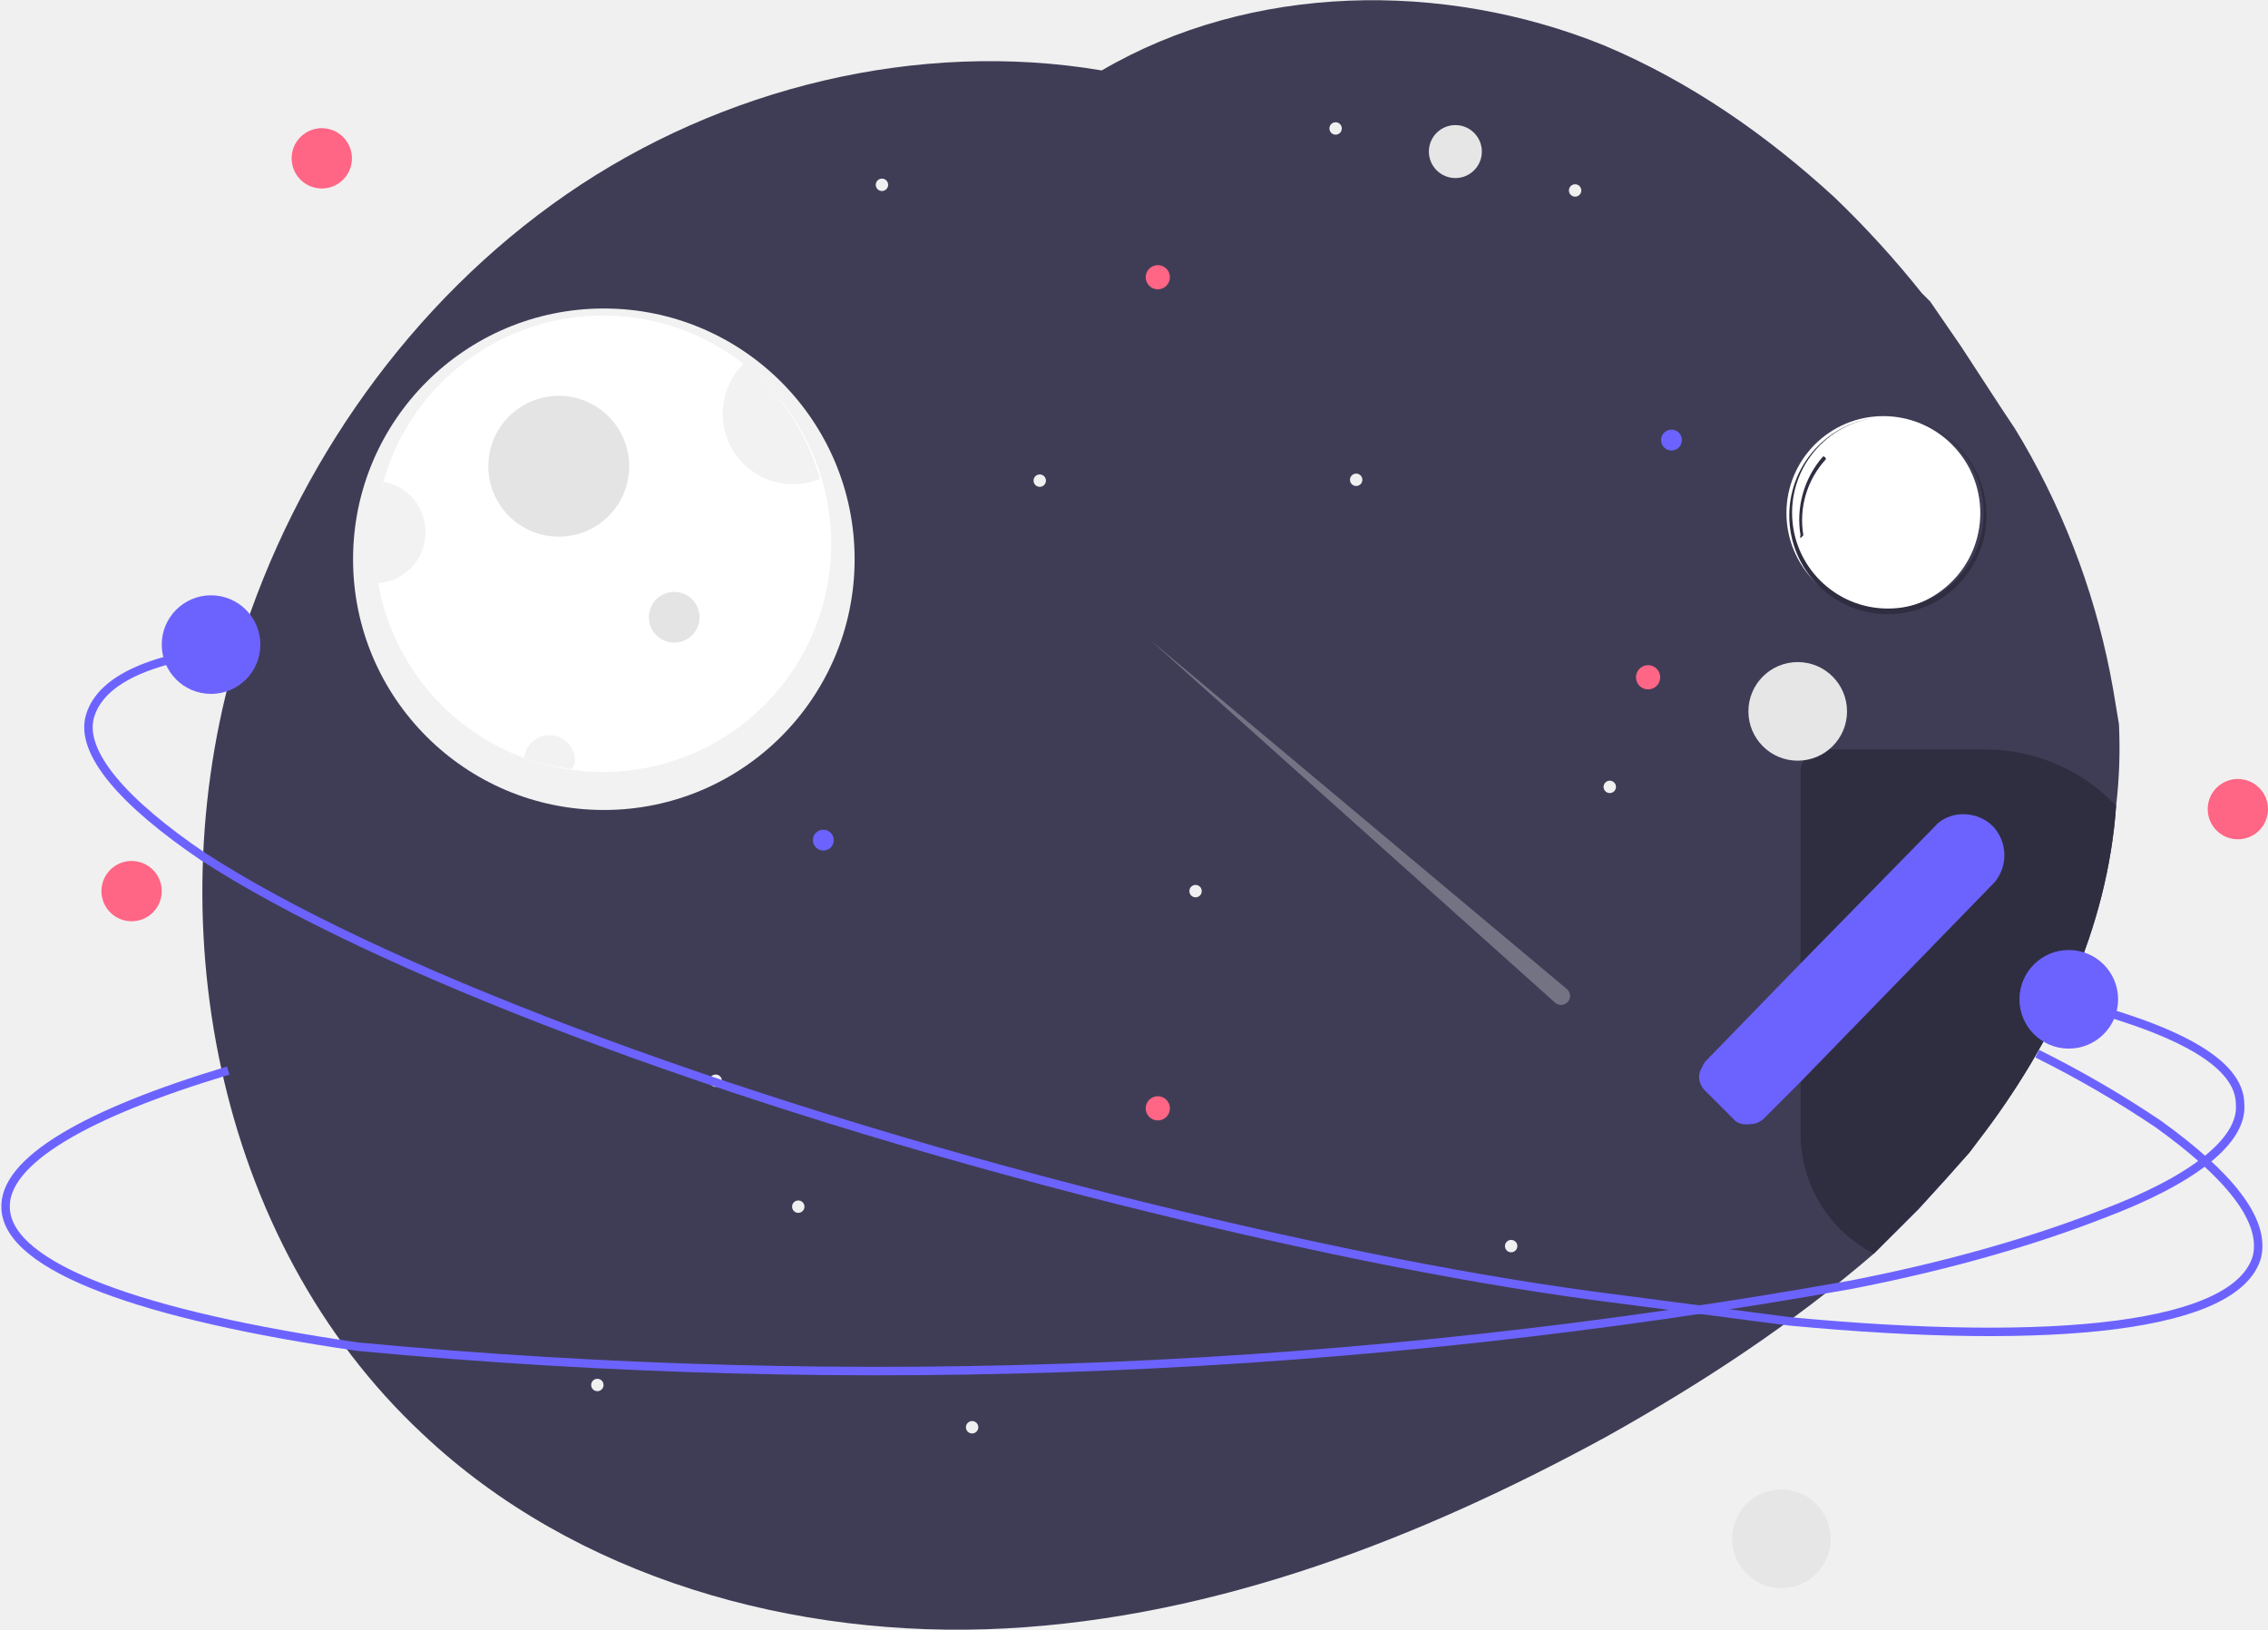
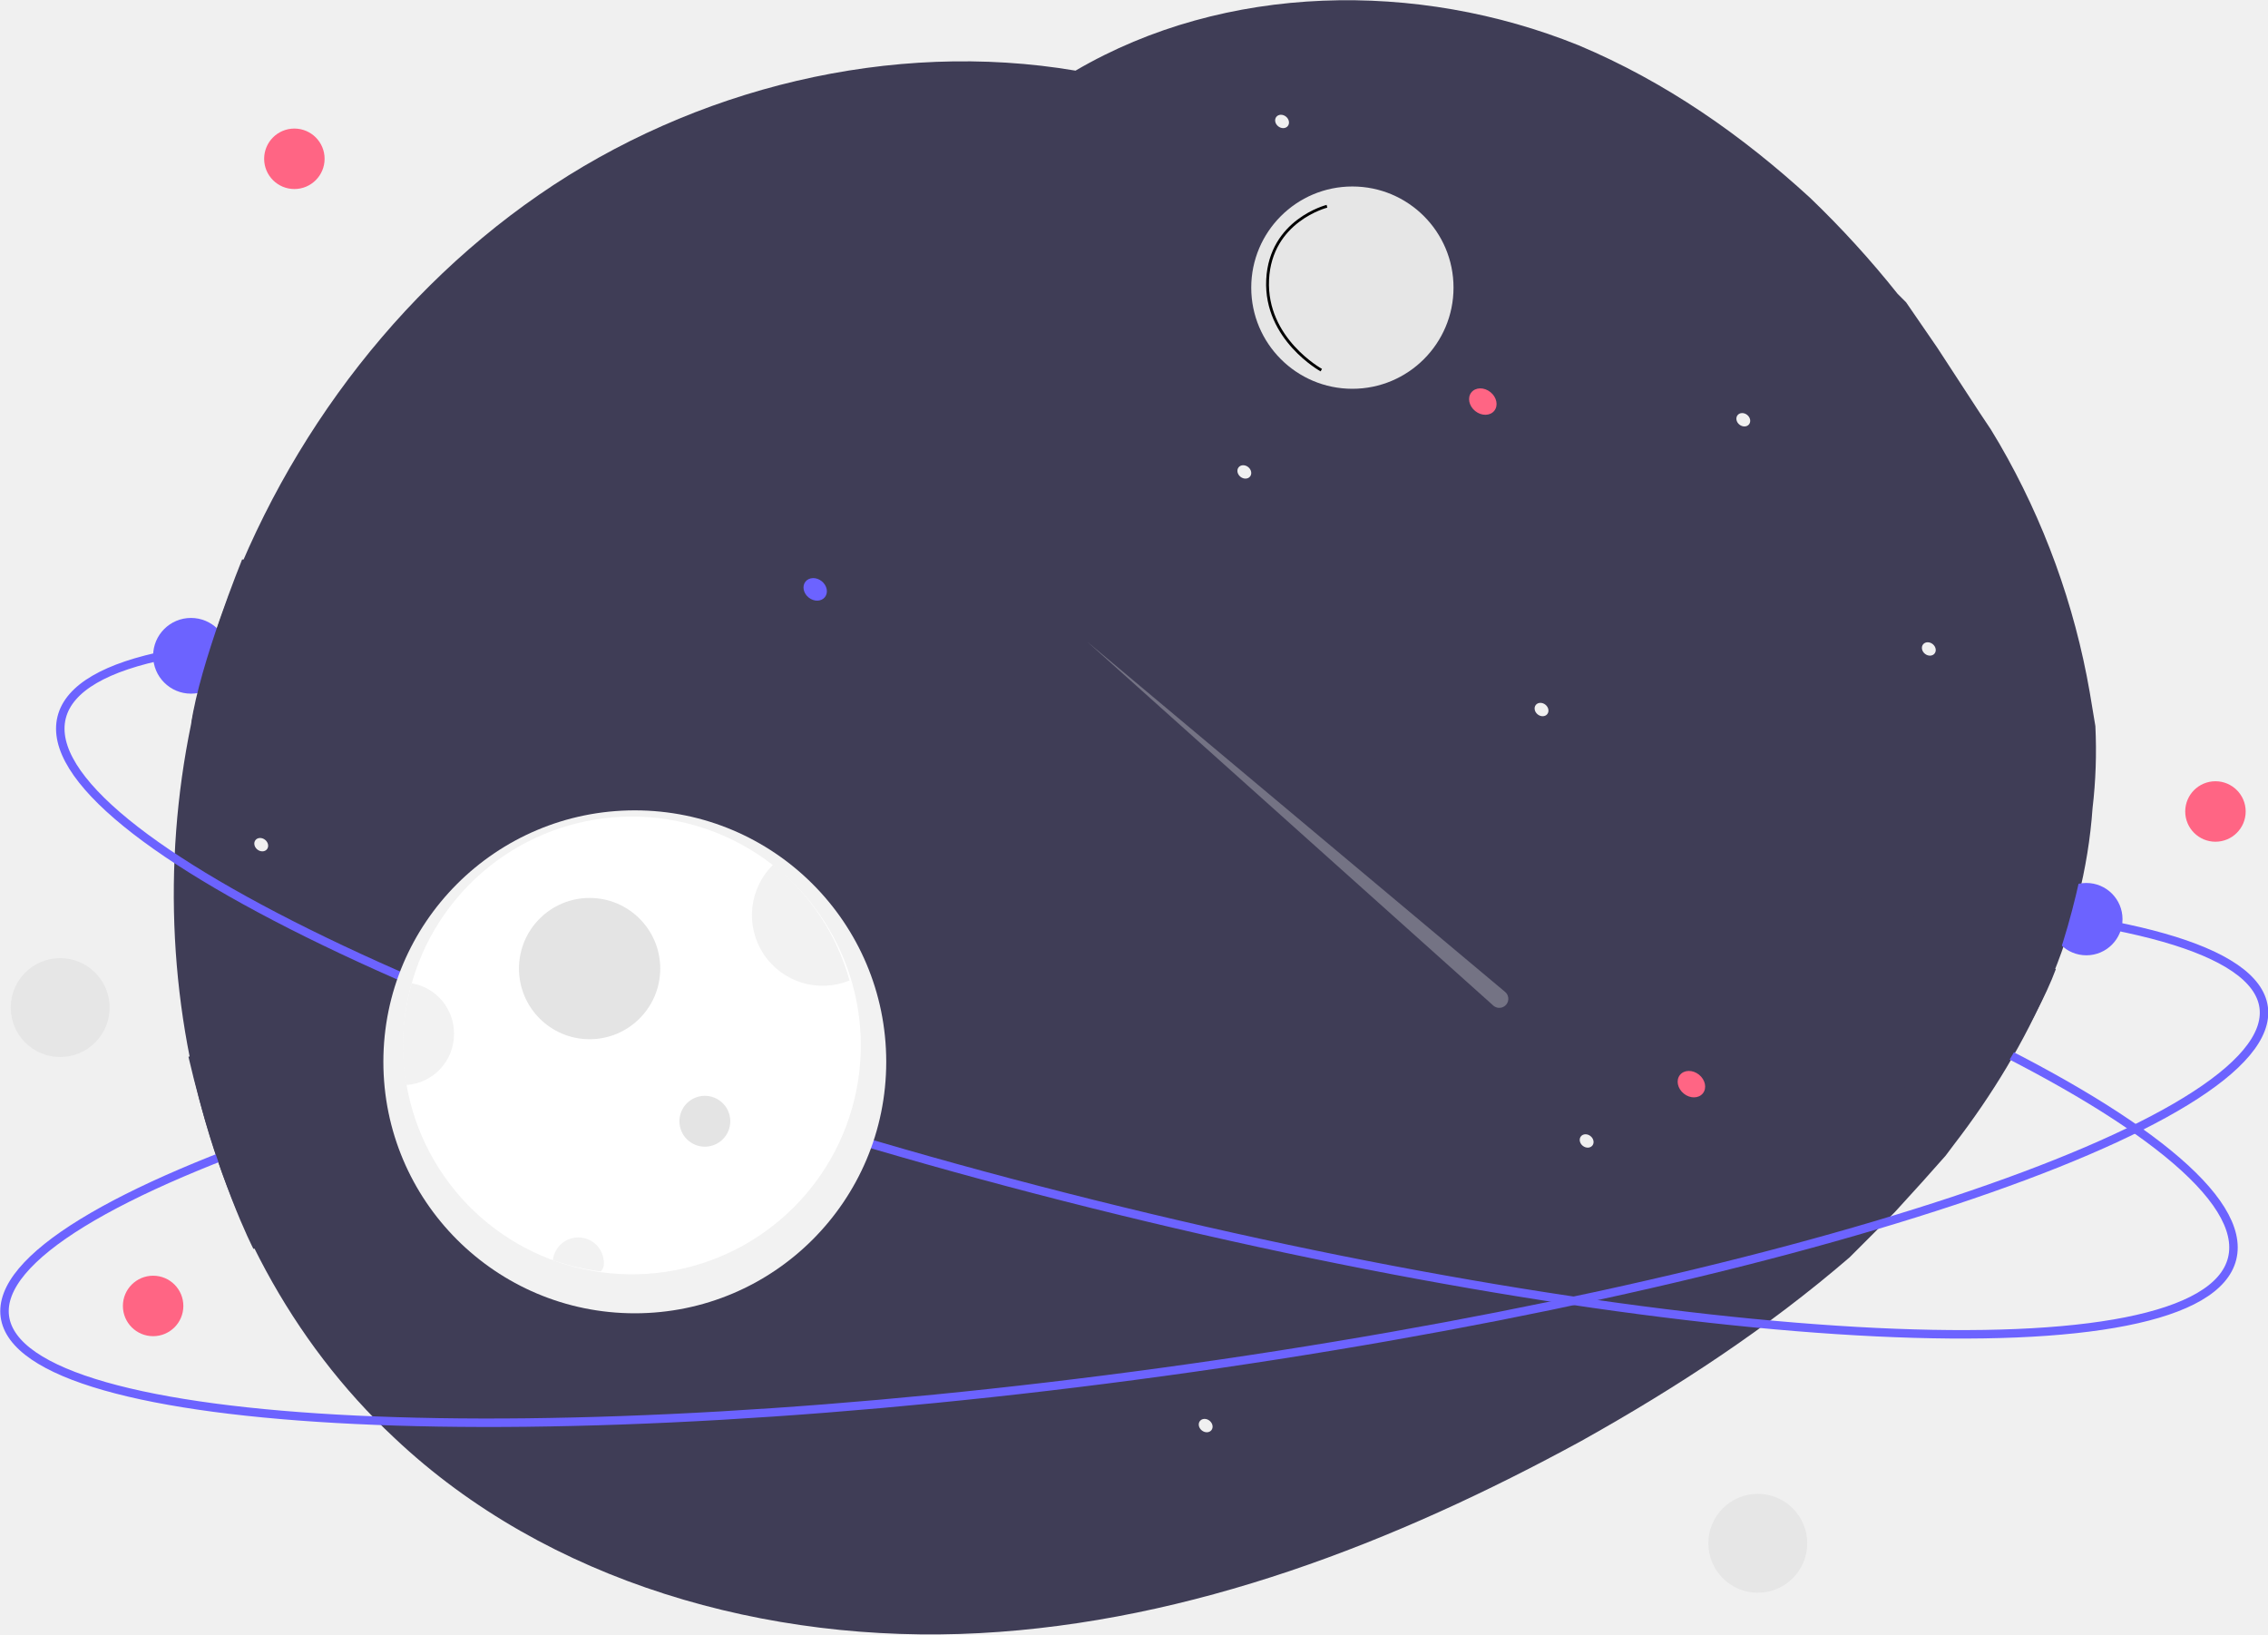
- <svg xmlns="http://www.w3.org/2000/svg" id="a27b99c7-e964-4c47-a10a-750eac27831c" width="804.9" height="578.4" viewBox="0 0 804.9 578.4">
-   <path d="M763 286c-3 43-22 84-49 119l-3 4-8 9-10 11-9 9-7 7c-29 25-61 46-95 65-66 36-138 64-213 68s-153-18-207-69c-74-69-95-184-65-280 20-64 61-122 116-160s125-55 190-44c53-31 121-32 178-9 31 13 58 32 82 54a344 344 0 0 1 31 34l3 3 11 16 15 23 4 6 3 5a266 266 0 0 1 32 88l2 12a175 175 0 0 1-1 29Z" transform="translate(-12)" style="fill:#3f3d56" />
-   <path d="M568 351 420 227l144 129a3 3 0 1 0 4-5Z" transform="translate(-12)" style="fill:#f0f0f0;opacity:.3;isolation:isolate" />
+ <svg xmlns="http://www.w3.org/2000/svg" id="Globe" width="802.8" height="578.4" viewBox="0 0 802.8 578.4">
+   <path d="M762 286c-3 43-22 84-49 119l-3 4-8 9-10 11-9 9-7 7c-29 25-61 46-95 65-66 36-138 64-213 68s-153-18-207-69c-74-69-95-184-65-280 20-64 61-122 116-160s125-55 190-44c53-31 121-32 178-9 31 13 58 32 82 54a344 344 0 0 1 31 34l3 3 11 16 15 23 4 6 3 5a266 266 0 0 1 32 88l2 12a175 175 0 0 1-1 29Z" transform="translate(-21.3 0)" style="fill:#3f3d56" />
+   <circle id="circle2" cx="67.6" cy="232.1" r="13.4" style="fill:#6c63ff" />
+   <g id="stars">
+     <ellipse cx="680.5" cy="324.4" rx="3.7" ry="4.4" transform="translate(-20 651.4) rotate(-51.2)" style="fill:#6c63ff" />
+     <ellipse cx="704" cy="229.7" rx="2.2" ry="2.6" transform="translate(62.6 634.4) rotate(-51.2)" style="fill:#f0f0f0" />
+     <ellipse cx="113.7" cy="299" rx="2.2" ry="2.6" transform="translate(-211.8 200.2) rotate(-51.2)" style="fill:#f0f0f0" />
+     <ellipse cx="582.9" cy="403.9" rx="2.2" ry="2.6" transform="translate(-118.4 605) rotate(-51.2)" style="fill:#f0f0f0" />
+     <ellipse cx="309.9" cy="208.6" rx="3.7" ry="4.4" transform="translate(-68.2 319.4) rotate(-51.2)" style="fill:#6c63ff" />
+     <ellipse cx="220.6" cy="246.4" rx="2.2" ry="2.6" transform="translate(-130.9 264) rotate(-51.2)" style="fill:#f0f0f0" />
+     <ellipse cx="638.3" cy="148.6" rx="2.2" ry="2.6" transform="translate(101.3 552.9) rotate(-51.2)" style="fill:#f0f0f0" />
+     <ellipse cx="228.7" cy="410.8" rx="2.2" ry="2.6" transform="translate(-256 331.6) rotate(-51.2)" style="fill:#f0f0f0" />
+     <ellipse cx="475.1" cy="43" rx="2.2" ry="2.6" transform="translate(122.6 386.3) rotate(-51.2)" style="fill:#f0f0f0" />
+     <ellipse cx="461.7" cy="167" rx="2.2" ry="2.6" transform="translate(21 422.2) rotate(-51.2)" style="fill:#f0f0f0" />
+     <ellipse cx="220" cy="303.3" rx="2.2" ry="2.6" transform="translate(-175.5 284.7) rotate(-51.2)" style="fill:#f0f0f0" />
+     <ellipse cx="448" cy="504.6" rx="2.2" ry="2.6" transform="translate(-247.2 537.5) rotate(-51.2)" style="fill:#f0f0f0" />
+     <ellipse cx="422.1" cy="322.1" rx="2.2" ry="2.6" transform="translate(-114.7 449.2) rotate(-51.2)" style="fill:#f0f0f0" />
+     <ellipse cx="567" cy="251.2" rx="2.2" ry="2.6" transform="translate(-5.4 535.6) rotate(-51.2)" style="fill:#f0f0f0" />
+     <ellipse cx="620" cy="383.8" rx="4.3" ry="5.2" transform="translate(-88.9 626.4) rotate(-51.2)" style="fill:#ff6584" />
+     <ellipse cx="546.2" cy="142.2" rx="4.3" ry="5.2" transform="translate(71.8 478.7) rotate(-51.2)" style="fill:#ff6584" />
+     <ellipse cx="361.3" cy="372.1" rx="4.3" ry="5.2" transform="translate(-176.4 420.5) rotate(-51.2)" style="fill:#ff6584" />
+   </g>
+   <circle cx="21.3" cy="356.6" r="17.5" style="fill:#e6e6e6" />
+   <circle cx="104.2" cy="56.2" r="10.7" style="fill:#ff6584" />
+   <circle cx="54.2" cy="462.2" r="10.7" style="fill:#ff6584" />
+   <circle cx="784.2" cy="287.2" r="10.7" style="fill:#ff6584" />
+   <circle cx="622.2" cy="546.2" r="17.5" style="fill:#e6e6e6" />
+   <ellipse id="ellipse1" cx="422.7" cy="411.2" rx="403.5" ry="75" transform="translate(-73.1 61.2) rotate(-7.8)" style="fill:none;stroke:#6c63ff;stroke-miterlimit:10;stroke-width:3px" />
+   <ellipse id="ellipse2" cx="427.2" cy="349.7" rx="78.8" ry="395.9" transform="translate(-36.7 679.6) rotate(-76)" style="fill:none;stroke:#6c63ff;stroke-miterlimit:10;stroke-width:3px" />
+   <circle id="circle1" cx="738.5" cy="325.3" r="12.8" style="fill:#6c63ff" />
+   <circle id="smallGalax3" cx="478.7" cy="101.8" r="35.8" style="fill:#e6e6e6" />
+   <path d="M761 292s-6 43-21 69c0 0-151-12-306 12s-323 69-323 69-13-25-23-68a1732 1732 0 0 1 192-39c45-7 128-21 161-25 24-2 82-4 110-7 108-9 167-8 210-11Z" transform="translate(-21.3 0)" style="fill:#3f3d56" />
+   <path d="M107 198s-15 37-18 58a1600 1600 0 0 0 360 59c155 45 273 77 273 77s20-30 27-49c0 0-131-51-249-76l-117-27-126-24c-43-8-150-18-150-18Z" transform="translate(-21.3 0)" style="fill:#3f3d56" />
+   <path id="rod" d="M554 351 406 227l144 129a3 3 0 1 0 4-5Z" transform="translate(-21.3 0)" style="fill:#f0f0f0;opacity:.3;isolation:isolate" />
+   <path d="M491 73s-20 5-21 26 19 32 19 32" transform="translate(-21.3 0)" style="fill:none;stroke:#000;stroke-miterlimit:10" />
  <g id="smallGalax">
-     <circle cx="214.3" cy="198.5" r="89" style="fill:#f2f2f2" />
-     <path d="M307 193a81 81 0 1 1-53-76 81 81 0 0 1 53 76Z" transform="translate(-12)" style="fill:#fff" />
-     <circle cx="198.3" cy="165.5" r="25" style="fill:#e4e4e4" />
-     <path d="M303 170a25 25 0 0 1-27-41 81 81 0 0 1 27 41Z" transform="translate(-12)" style="fill:#f2f2f2" />
-     <circle cx="251.7" cy="219.8" r="9" transform="rotate(-72 245 228)" style="fill:#e4e4e4" />
-     <path d="M216 271a8 8 0 0 1-1 2 82 82 0 0 1-17-4 9 9 0 1 1 18 2Zm-53-82a18 18 0 0 1-17 18 83 83 0 0 1 2-36 18 18 0 0 1 15 18Z" transform="translate(-12)" style="fill:#f2f2f2" />
+     <circle cx="224.7" cy="375.8" r="89" style="fill:#f2f2f2" />
+     <path d="M326 370a81 81 0 1 1-53-76 81 81 0 0 1 53 76Z" transform="translate(-21.3 0)" style="fill:#fff" />
+     <circle cx="208.7" cy="342.8" r="25" style="fill:#e4e4e4" />
+     <path d="M322 347a25 25 0 0 1-27-41 80 80 0 0 1 27 41Z" transform="translate(-21.3 0)" style="fill:#f2f2f2" />
+     <circle cx="270.8" cy="396.9" r="9" transform="translate(-227.5 454.6) rotate(-62.6)" style="fill:#e4e4e4" />
+     <path d="M235 448a5 5 0 0 1-1 2 82 82 0 0 1-17-4 9 9 0 0 1 18 2Zm-53-82a18 18 0 0 1-17 18 83 83 0 0 1 2-36 18 18 0 0 1 15 18Z" transform="translate(-21.3 0)" style="fill:#f2f2f2" />
  </g>
-   <g id="stars">
-     <circle cx="593.2" cy="156.2" r="3.7" style="fill:#6c63ff" />
-     <circle cx="559" cy="67.6" r="2.2" style="fill:#f0f0f0" />
-     <circle cx="212" cy="491.6" r="2.2" style="fill:#f0f0f0" />
-     <circle cx="571.3" cy="279.3" r="2.2" style="fill:#f0f0f0" />
-     <circle cx="292.2" cy="298.2" r="3.7" style="fill:#6c63ff" />
-     <circle cx="254" cy="383.6" r="2.2" style="fill:#f0f0f0" />
-     <circle cx="474" cy="45.6" r="2.2" style="fill:#f0f0f0" />
-     <circle cx="345" cy="506.6" r="2.2" style="fill:#f0f0f0" />
-     <circle cx="313" cy="65.6" r="2.2" style="fill:#f0f0f0" />
-     <circle cx="369" cy="170.6" r="2.2" style="fill:#f0f0f0" />
-     <circle cx="283.3" cy="428.3" r="2.2" style="fill:#f0f0f0" />
-     <circle cx="536.3" cy="442.3" r="2.2" style="fill:#f0f0f0" />
-     <circle cx="424.3" cy="316.3" r="2.2" style="fill:#f0f0f0" />
-     <circle cx="481.3" cy="170.3" r="2.2" style="fill:#f0f0f0" />
-     <circle cx="584.9" cy="240.4" r="4.3" style="fill:#ff6584" />
-     <circle cx="410.9" cy="98.4" r="4.3" style="fill:#ff6584" />
-     <circle cx="410.9" cy="393.4" r="4.3" style="fill:#ff6584" />
-   </g>
-   <path d="M691 418a8 8 0 0 0-7 6 7 7 0 0 0 0 2v12l9-9 10-11Z" transform="translate(-12)" style="fill:#6c63ff" />
-   <g id="smallGalax2">
-     <circle cx="668.4" cy="182.1" r="34.4" style="fill:#fff" />
-     <path d="M682 148a35 35 0 1 0 35 35 35 35 0 0 0-35-35Zm0 68a34 34 0 1 1 34-34 34 34 0 0 1-34 34Z" transform="translate(-12)" style="fill:#2f2e41" />
-     <path d="M651 191a1 1 0 0 1 0-1 34 34 0 0 1 8-28 1 1 0 0 1 1 1 32 32 0 0 0-8 27Z" transform="translate(-12)" style="fill:#2f2e41" />
-   </g>
-   <path d="M717 266h-58a8 8 0 0 0-8 8v128a48 48 0 0 0 26 43l7-7 9-9 10-11 8-9 3-4c27-35 46-76 49-119a64 64 0 0 0-46-20Z" transform="translate(-12)" style="fill:#2f2e41" />
-   <path d="M719 293a15 15 0 0 0-10-4 14 14 0 0 0-9 3 5 5 0 0 0-1 1l-48 49-34 35a8 8 0 0 0-1 2 6 6 0 0 0-1 3 7 7 0 0 0 2 5l1 1 10 10a7 7 0 0 0 5 1 7 7 0 0 0 5-2l1-1 12-12 69-71a15 15 0 0 0-1-20Z" transform="translate(-12)" style="fill:#6c63ff" />
-   <circle id="smallGalax3" cx="516.5" cy="53.8" r="9.4" style="fill:#e6e6e6" />
-   <circle cx="638" cy="252.5" r="17.5" style="fill:#e6e6e6" />
-   <circle id="circle_1" cx="74.9" cy="228.8" r="17.5" style="fill:#6c63ff" />
-   <circle id="circle_1" cx="734.2" cy="354.7" r="17.5" style="fill:#6c63ff" />
-   <circle cx="114.2" cy="56.2" r="10.7" style="fill:#ff6584" />
-   <circle cx="46.7" cy="316.3" r="10.7" style="fill:#ff6584" />
-   <circle cx="794.2" cy="287.2" r="10.7" style="fill:#ff6584" />
-   <circle cx="632.2" cy="546.2" r="17.5" style="fill:#e6e6e6" />
-   <path id="ellipse1" d="M97 230c-31 3-49 11-53 24s12 31 40 50c60 39 182 86 325 122 60 15 117 27 169 34l69 9c95 9 159 2 166-23 3-13-10-29-35-47a377 377 0 0 0-43-25" transform="translate(-12)" style="fill:none;stroke:#6c63ff;stroke-miterlimit:10;stroke-width:3px" />
-   <path style="fill:none;stroke:#6c63ff;stroke-miterlimit:10;stroke-width:3px" d="M591 320" />
-   <path id="ellipse" d="M744 355c40 10 63 22 63 37 1 13-17 27-49 39-23 9-53 18-89 25a1965 1965 0 0 1-530 22c-76-11-124-28-125-49-1-17 29-34 79-49" transform="translate(-12)" style="fill:none;stroke:#6c63ff;stroke-miterlimit:10;stroke-width:3px" />
</svg>
